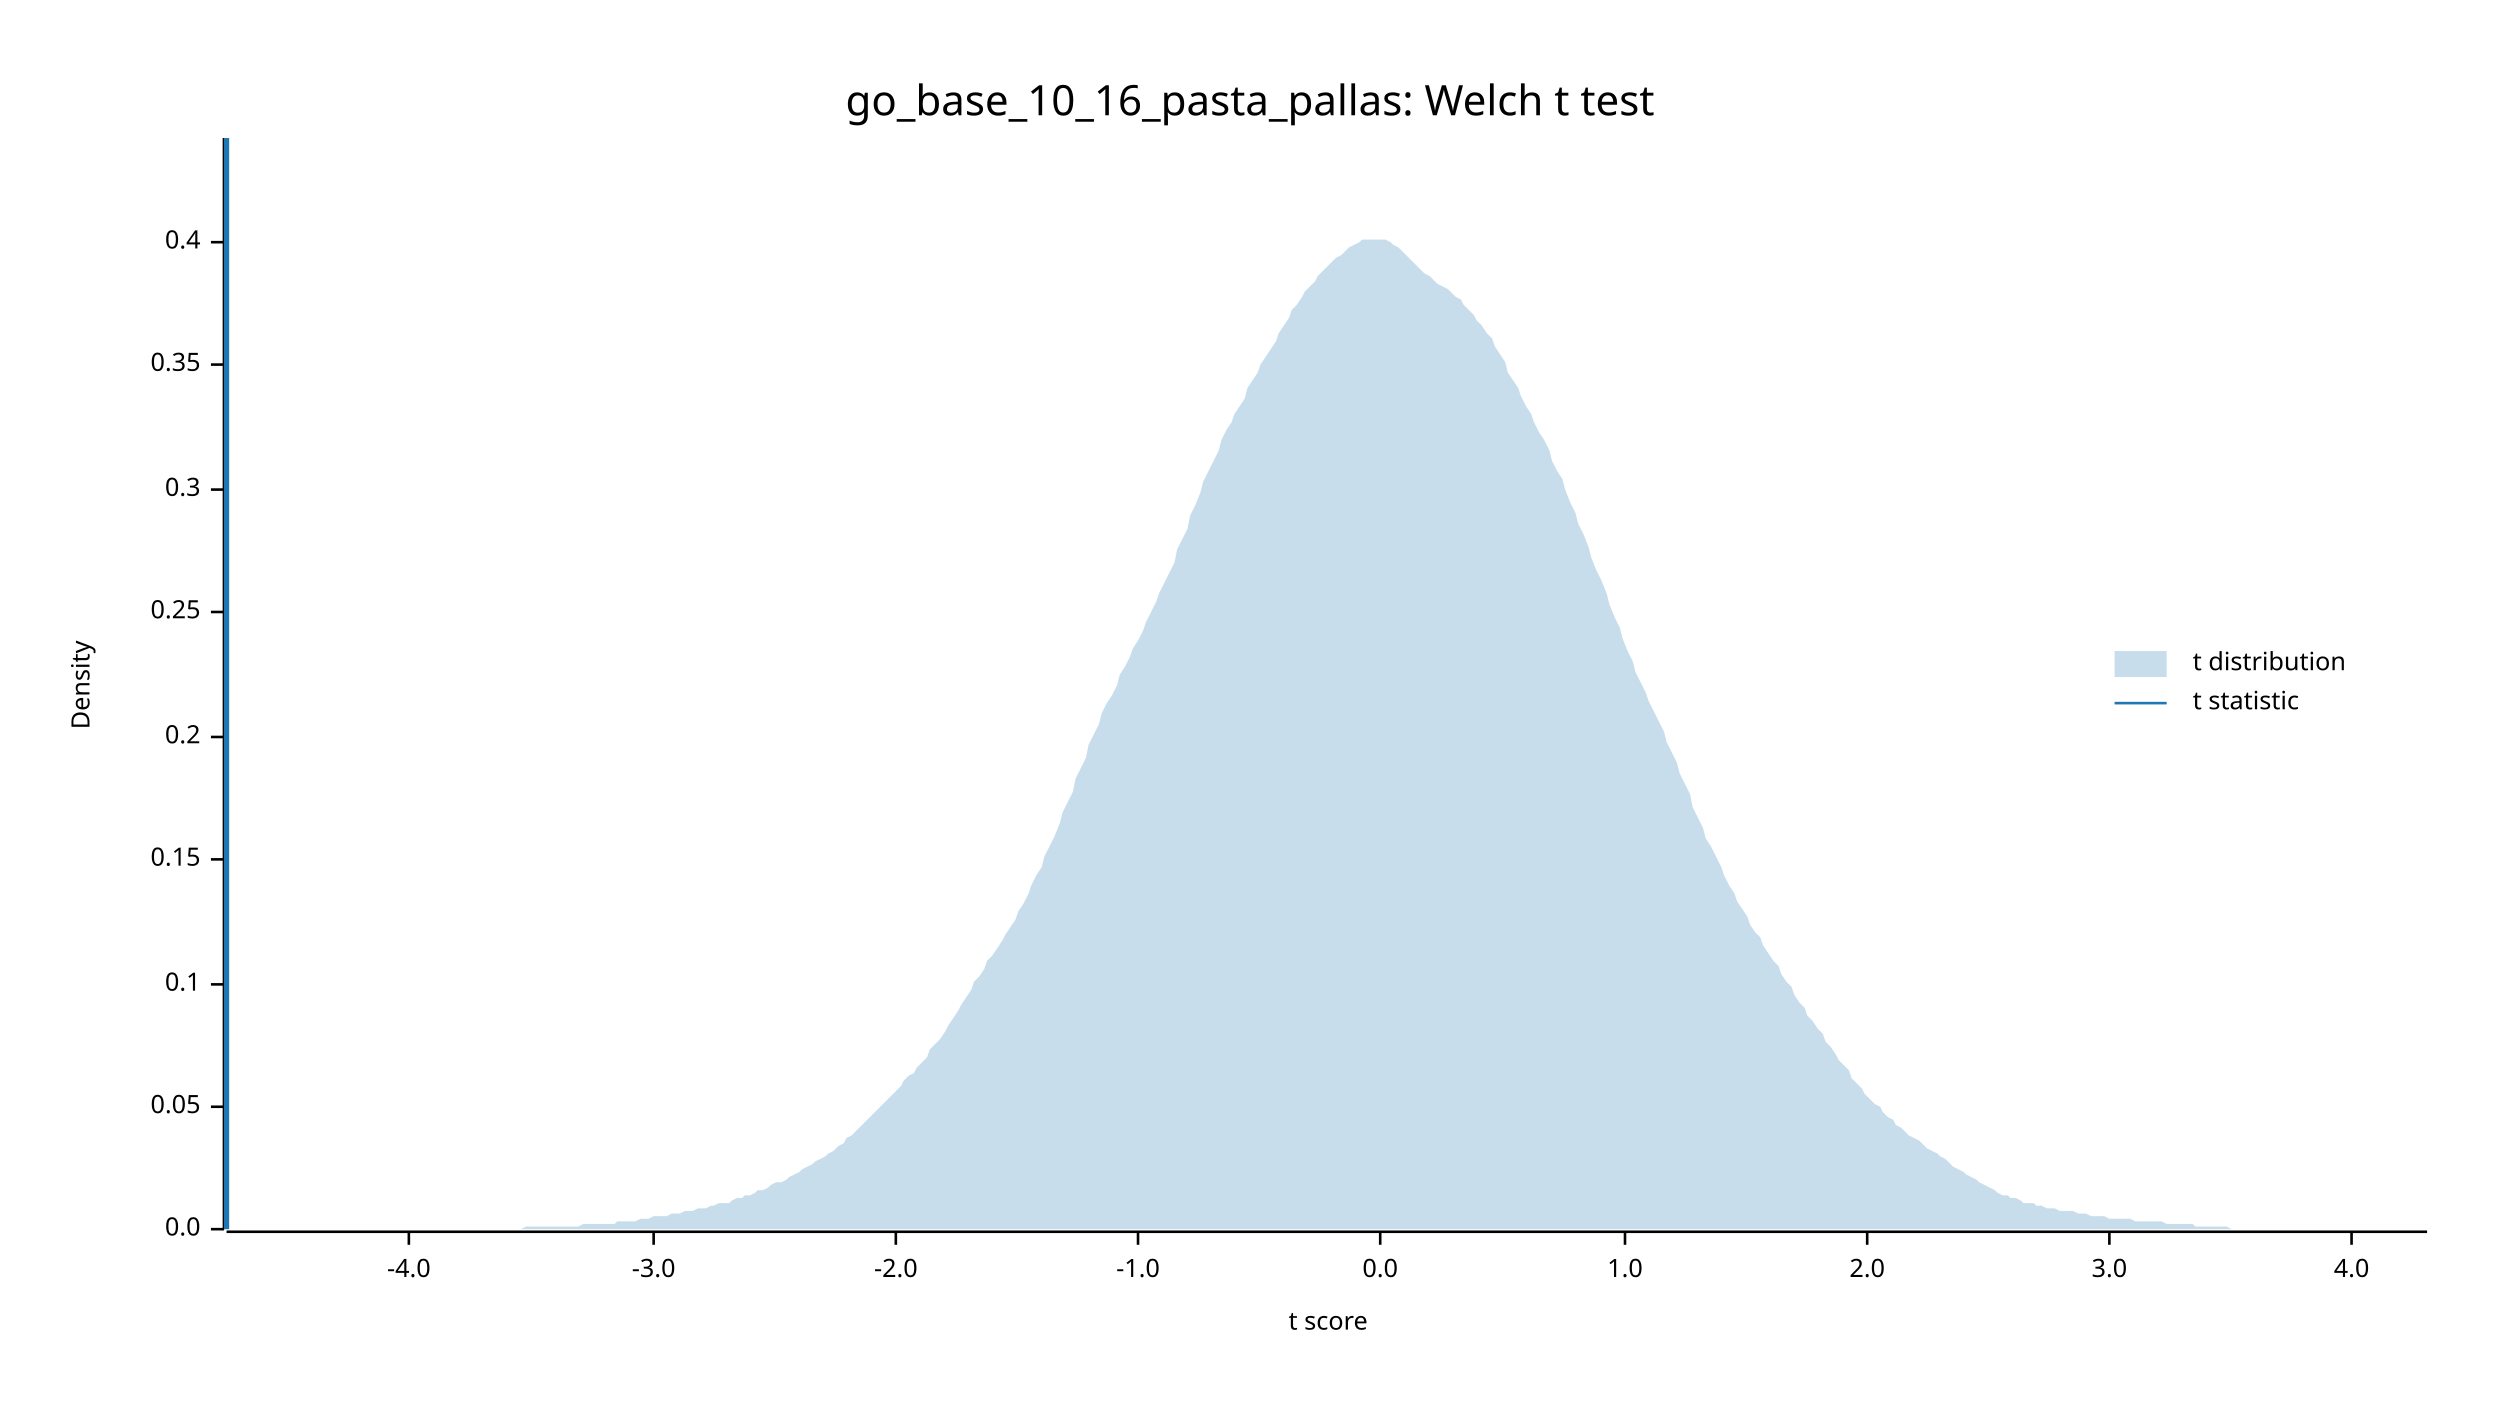
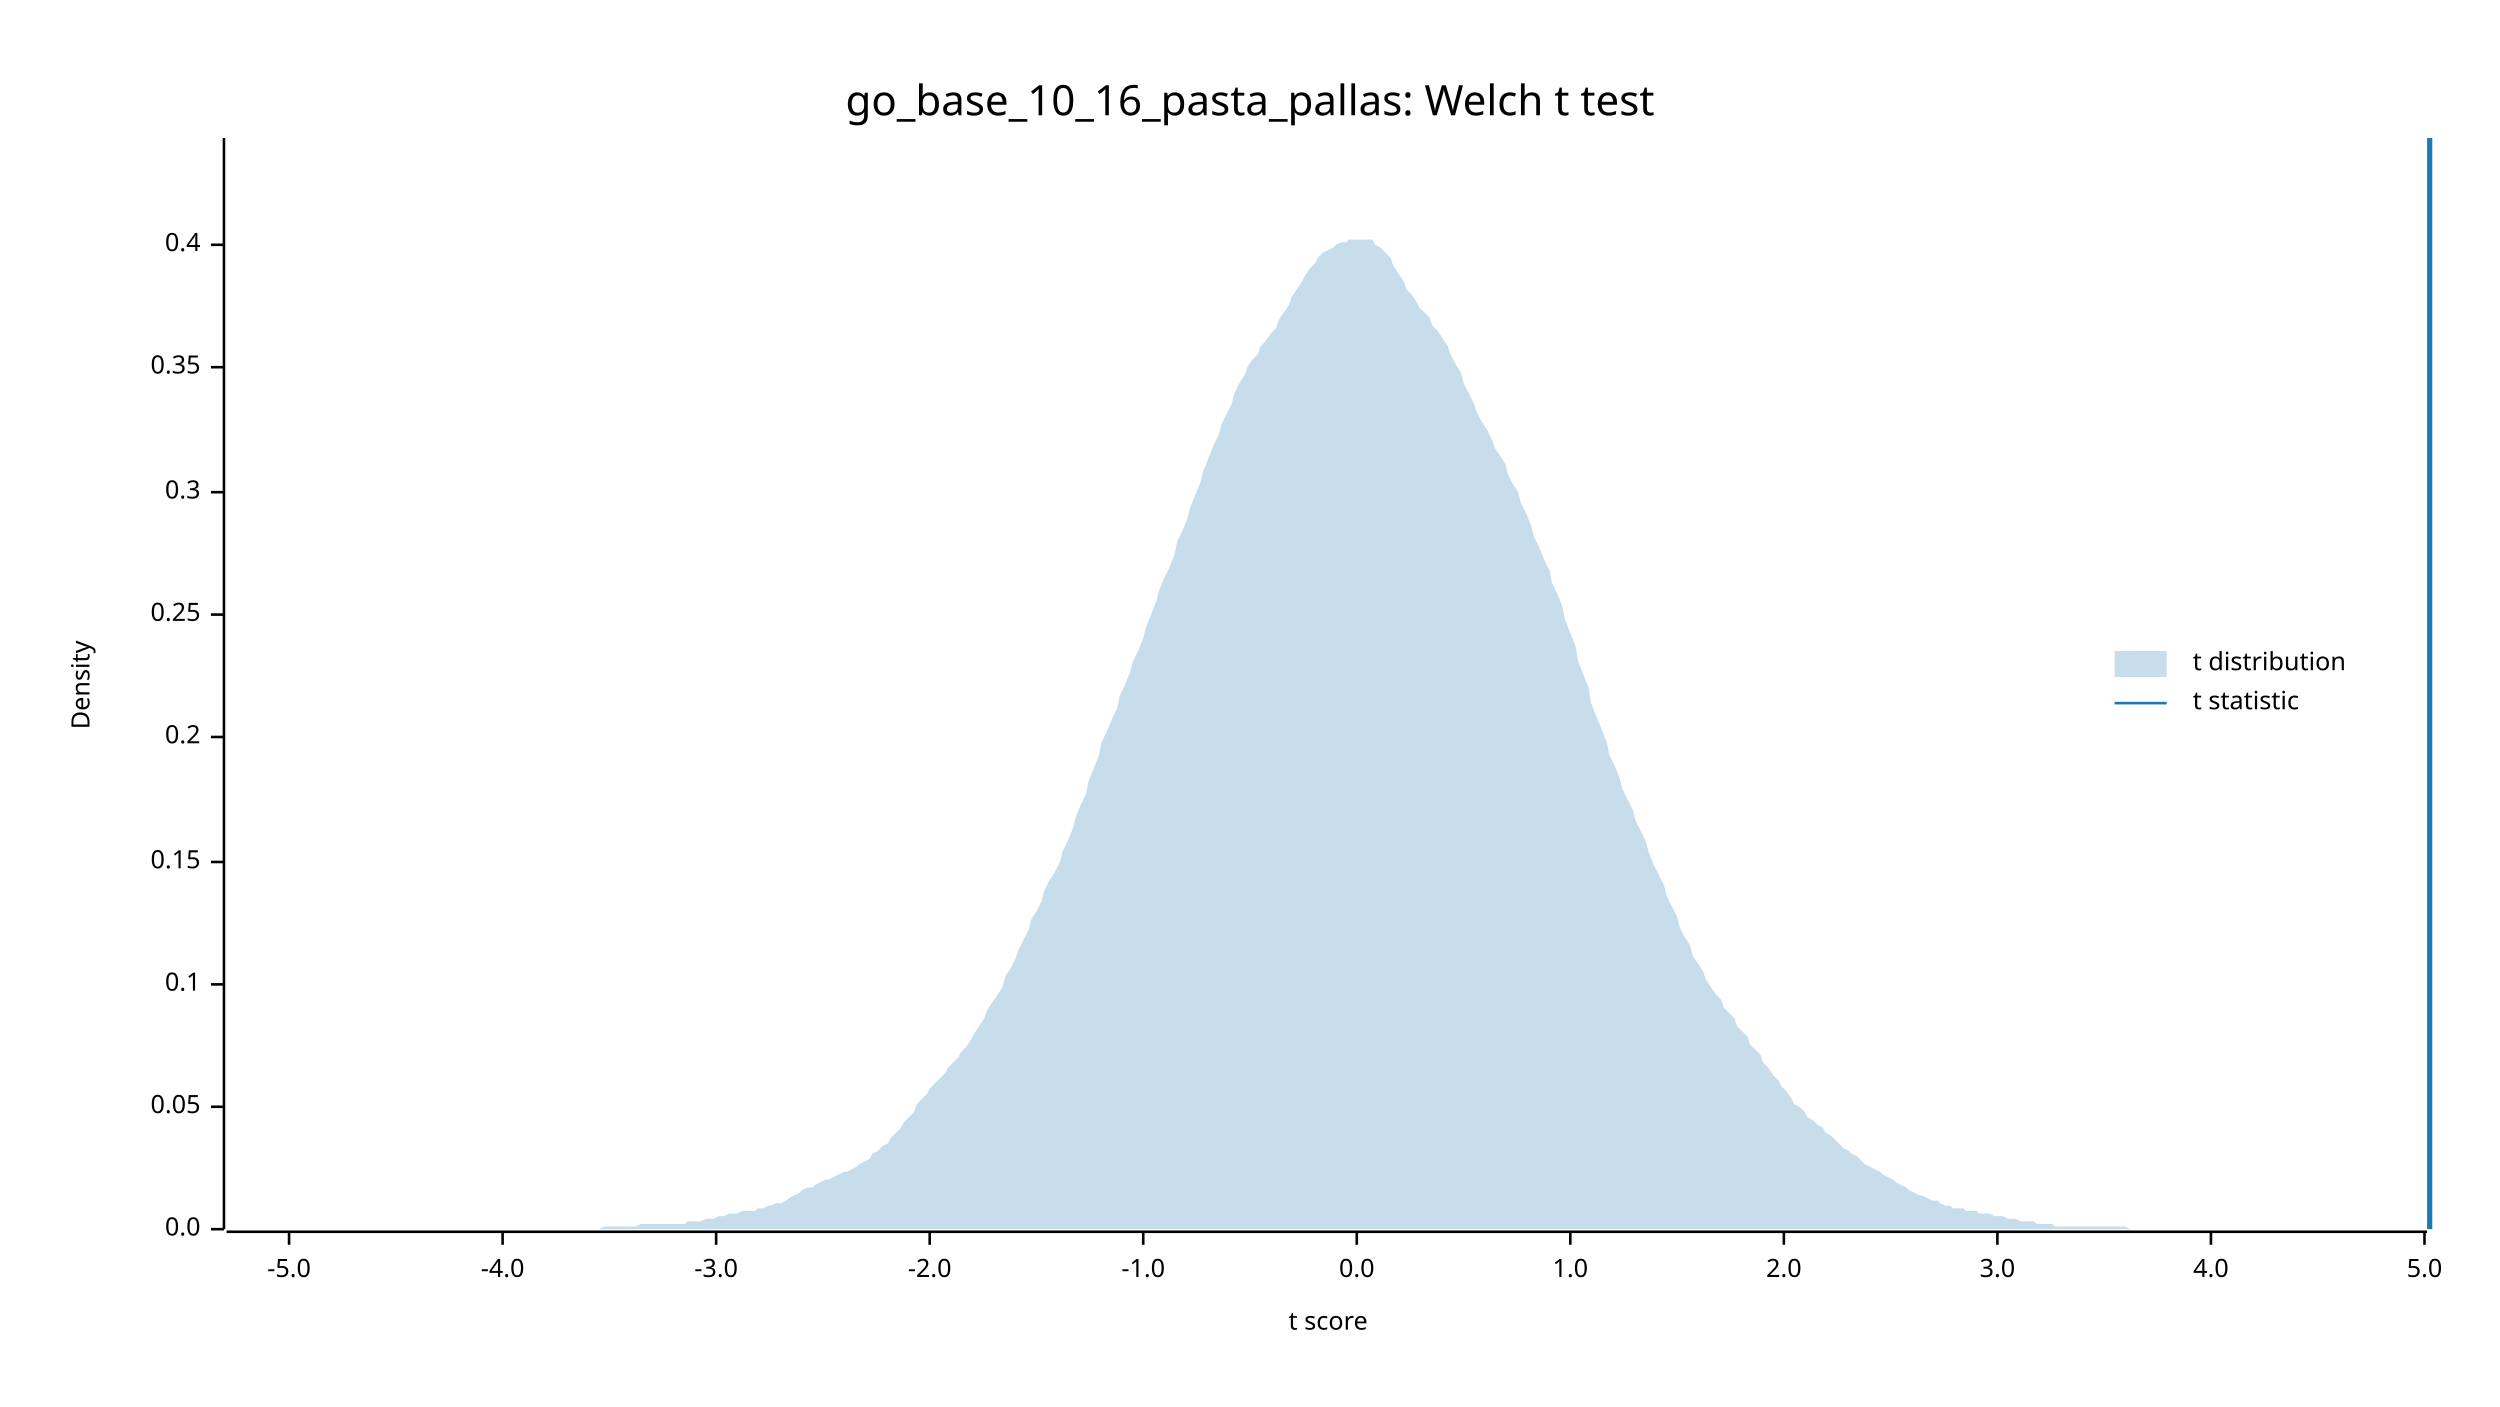
<svg xmlns="http://www.w3.org/2000/svg" width="960" height="540" viewBox="0 0 960 540">
  <text x="480" y="32" dy="0.76em" text-anchor="middle" font-family="sans-serif" font-size="16.129" opacity="1" fill="#000000">
go_base_10_16_pasta_pallas: Welch t test
</text>
  <text x="27" y="263" dy="0.76em" text-anchor="middle" font-family="sans-serif" font-size="9.677" opacity="1" fill="#000000" transform="rotate(270, 27, 263)">
Density
</text>
  <text x="510" y="513" dy="-0.5ex" text-anchor="middle" font-family="sans-serif" font-size="9.677" opacity="1" fill="#000000">
t score
</text>
  <polyline fill="none" opacity="1" stroke="#000000" stroke-width="1" points="86,53 86,472 " />
  <text x="77" y="472" dy="0.5ex" text-anchor="end" font-family="sans-serif" font-size="9.677" opacity="1" fill="#000000">
0.0
</text>
  <polyline fill="none" opacity="1" stroke="#000000" stroke-width="1" points="81,472 86,472 " />
  <text x="77" y="425" dy="0.5ex" text-anchor="end" font-family="sans-serif" font-size="9.677" opacity="1" fill="#000000">
0.05
</text>
  <polyline fill="none" opacity="1" stroke="#000000" stroke-width="1" points="81,425 86,425 " />
  <text x="77" y="378" dy="0.5ex" text-anchor="end" font-family="sans-serif" font-size="9.677" opacity="1" fill="#000000">
0.1
</text>
  <polyline fill="none" opacity="1" stroke="#000000" stroke-width="1" points="81,378 86,378 " />
-   <text x="77" y="330" dy="0.5ex" text-anchor="end" font-family="sans-serif" font-size="9.677" opacity="1" fill="#000000">
+   <text x="77" y="331" dy="0.5ex" text-anchor="end" font-family="sans-serif" font-size="9.677" opacity="1" fill="#000000">
0.15
</text>
-   <polyline fill="none" opacity="1" stroke="#000000" stroke-width="1" points="81,330 86,330 " />
+   <polyline fill="none" opacity="1" stroke="#000000" stroke-width="1" points="81,331 86,331 " />
  <text x="77" y="283" dy="0.5ex" text-anchor="end" font-family="sans-serif" font-size="9.677" opacity="1" fill="#000000">
0.2
</text>
  <polyline fill="none" opacity="1" stroke="#000000" stroke-width="1" points="81,283 86,283 " />
-   <text x="77" y="235" dy="0.5ex" text-anchor="end" font-family="sans-serif" font-size="9.677" opacity="1" fill="#000000">
+   <text x="77" y="236" dy="0.5ex" text-anchor="end" font-family="sans-serif" font-size="9.677" opacity="1" fill="#000000">
0.25
</text>
-   <polyline fill="none" opacity="1" stroke="#000000" stroke-width="1" points="81,235 86,235 " />
-   <text x="77" y="188" dy="0.5ex" text-anchor="end" font-family="sans-serif" font-size="9.677" opacity="1" fill="#000000">
+   <polyline fill="none" opacity="1" stroke="#000000" stroke-width="1" points="81,236 86,236 " />
+   <text x="77" y="189" dy="0.5ex" text-anchor="end" font-family="sans-serif" font-size="9.677" opacity="1" fill="#000000">
0.3
</text>
-   <polyline fill="none" opacity="1" stroke="#000000" stroke-width="1" points="81,188 86,188 " />
-   <text x="77" y="140" dy="0.5ex" text-anchor="end" font-family="sans-serif" font-size="9.677" opacity="1" fill="#000000">
+   <polyline fill="none" opacity="1" stroke="#000000" stroke-width="1" points="81,189 86,189 " />
+   <text x="77" y="141" dy="0.5ex" text-anchor="end" font-family="sans-serif" font-size="9.677" opacity="1" fill="#000000">
0.35
</text>
-   <polyline fill="none" opacity="1" stroke="#000000" stroke-width="1" points="81,140 86,140 " />
-   <text x="77" y="93" dy="0.5ex" text-anchor="end" font-family="sans-serif" font-size="9.677" opacity="1" fill="#000000">
+   <polyline fill="none" opacity="1" stroke="#000000" stroke-width="1" points="81,141 86,141 " />
+   <text x="77" y="94" dy="0.5ex" text-anchor="end" font-family="sans-serif" font-size="9.677" opacity="1" fill="#000000">
0.4
</text>
-   <polyline fill="none" opacity="1" stroke="#000000" stroke-width="1" points="81,93 86,93 " />
+   <polyline fill="none" opacity="1" stroke="#000000" stroke-width="1" points="81,94 86,94 " />
  <polyline fill="none" opacity="1" stroke="#000000" stroke-width="1" points="87,473 932,473 " />
-   <text x="157" y="483" dy="0.76em" text-anchor="middle" font-family="sans-serif" font-size="9.677" opacity="1" fill="#000000">
+   <text x="111" y="483" dy="0.76em" text-anchor="middle" font-family="sans-serif" font-size="9.677" opacity="1" fill="#000000">
+ -5.0
+ </text>
+   <polyline fill="none" opacity="1" stroke="#000000" stroke-width="1" points="111,473 111,478 " />
+   <text x="193" y="483" dy="0.76em" text-anchor="middle" font-family="sans-serif" font-size="9.677" opacity="1" fill="#000000">
-4.0
</text>
-   <polyline fill="none" opacity="1" stroke="#000000" stroke-width="1" points="157,473 157,478 " />
-   <text x="251" y="483" dy="0.76em" text-anchor="middle" font-family="sans-serif" font-size="9.677" opacity="1" fill="#000000">
+   <polyline fill="none" opacity="1" stroke="#000000" stroke-width="1" points="193,473 193,478 " />
+   <text x="275" y="483" dy="0.76em" text-anchor="middle" font-family="sans-serif" font-size="9.677" opacity="1" fill="#000000">
-3.0
</text>
-   <polyline fill="none" opacity="1" stroke="#000000" stroke-width="1" points="251,473 251,478 " />
-   <text x="344" y="483" dy="0.76em" text-anchor="middle" font-family="sans-serif" font-size="9.677" opacity="1" fill="#000000">
+   <polyline fill="none" opacity="1" stroke="#000000" stroke-width="1" points="275,473 275,478 " />
+   <text x="357" y="483" dy="0.76em" text-anchor="middle" font-family="sans-serif" font-size="9.677" opacity="1" fill="#000000">
-2.0
</text>
-   <polyline fill="none" opacity="1" stroke="#000000" stroke-width="1" points="344,473 344,478 " />
-   <text x="437" y="483" dy="0.76em" text-anchor="middle" font-family="sans-serif" font-size="9.677" opacity="1" fill="#000000">
+   <polyline fill="none" opacity="1" stroke="#000000" stroke-width="1" points="357,473 357,478 " />
+   <text x="439" y="483" dy="0.76em" text-anchor="middle" font-family="sans-serif" font-size="9.677" opacity="1" fill="#000000">
-1.0
</text>
-   <polyline fill="none" opacity="1" stroke="#000000" stroke-width="1" points="437,473 437,478 " />
-   <text x="530" y="483" dy="0.76em" text-anchor="middle" font-family="sans-serif" font-size="9.677" opacity="1" fill="#000000">
+   <polyline fill="none" opacity="1" stroke="#000000" stroke-width="1" points="439,473 439,478 " />
+   <text x="521" y="483" dy="0.76em" text-anchor="middle" font-family="sans-serif" font-size="9.677" opacity="1" fill="#000000">
0.0
</text>
-   <polyline fill="none" opacity="1" stroke="#000000" stroke-width="1" points="530,473 530,478 " />
-   <text x="624" y="483" dy="0.76em" text-anchor="middle" font-family="sans-serif" font-size="9.677" opacity="1" fill="#000000">
+   <polyline fill="none" opacity="1" stroke="#000000" stroke-width="1" points="521,473 521,478 " />
+   <text x="603" y="483" dy="0.76em" text-anchor="middle" font-family="sans-serif" font-size="9.677" opacity="1" fill="#000000">
1.0
</text>
-   <polyline fill="none" opacity="1" stroke="#000000" stroke-width="1" points="624,473 624,478 " />
-   <text x="717" y="483" dy="0.76em" text-anchor="middle" font-family="sans-serif" font-size="9.677" opacity="1" fill="#000000">
+   <polyline fill="none" opacity="1" stroke="#000000" stroke-width="1" points="603,473 603,478 " />
+   <text x="685" y="483" dy="0.76em" text-anchor="middle" font-family="sans-serif" font-size="9.677" opacity="1" fill="#000000">
2.0
</text>
-   <polyline fill="none" opacity="1" stroke="#000000" stroke-width="1" points="717,473 717,478 " />
-   <text x="810" y="483" dy="0.76em" text-anchor="middle" font-family="sans-serif" font-size="9.677" opacity="1" fill="#000000">
+   <polyline fill="none" opacity="1" stroke="#000000" stroke-width="1" points="685,473 685,478 " />
+   <text x="767" y="483" dy="0.76em" text-anchor="middle" font-family="sans-serif" font-size="9.677" opacity="1" fill="#000000">
3.0
</text>
-   <polyline fill="none" opacity="1" stroke="#000000" stroke-width="1" points="810,473 810,478 " />
-   <text x="903" y="483" dy="0.76em" text-anchor="middle" font-family="sans-serif" font-size="9.677" opacity="1" fill="#000000">
+   <polyline fill="none" opacity="1" stroke="#000000" stroke-width="1" points="767,473 767,478 " />
+   <text x="849" y="483" dy="0.76em" text-anchor="middle" font-family="sans-serif" font-size="9.677" opacity="1" fill="#000000">
4.0
</text>
-   <polyline fill="none" opacity="1" stroke="#000000" stroke-width="1" points="903,473 903,478 " />
-   <polygon opacity="0.25" fill="#1F78B4" points="87,472 88,472 90,472 92,472 93,472 95,472 97,472 98,472 100,472 102,472 103,472 105,472 107,472 109,472 110,472 112,472 114,472 115,472 117,472 119,472 120,472 122,472 124,472 125,472 127,472 129,472 131,472 132,472 134,472 136,472 137,472 139,472 141,472 142,472 144,472 146,472 147,472 149,472 151,472 153,472 154,472 156,472 158,472 159,472 161,472 163,472 164,472 166,472 168,472 169,472 171,472 173,472 175,472 176,472 178,472 180,472 181,472 183,472 185,472 186,472 188,472 190,472 191,472 193,472 195,472 197,472 198,472 200,472 202,471 203,471 205,471 207,471 208,471 210,471 212,471 214,471 215,471 217,471 219,471 220,471 222,471 224,470 225,470 227,470 229,470 230,470 232,470 234,470 236,470 237,469 239,469 241,469 242,469 244,469 246,468 247,468 249,468 251,467 252,467 254,467 256,467 258,466 259,466 261,466 263,465 264,465 266,465 268,464 269,464 271,464 273,463 274,463 276,462 278,462 280,462 281,461 283,460 285,460 286,459 288,459 290,458 291,457 293,457 295,456 296,455 298,454 300,454 302,453 303,452 305,451 307,450 308,449 310,448 312,447 313,446 315,445 317,444 318,443 320,442 322,440 324,439 325,437 327,436 329,434 330,433 332,431 334,429 335,428 337,426 339,424 341,422 342,421 344,419 346,417 347,415 349,413 351,412 352,410 354,408 356,406 357,403 359,401 361,399 363,396 364,394 366,391 368,388 369,386 371,383 373,380 374,377 376,375 378,372 379,369 381,367 383,364 385,361 386,359 388,356 390,353 391,350 393,347 395,343 396,340 398,336 400,333 401,329 403,325 405,321 407,316 408,312 410,308 412,304 413,299 415,295 417,291 418,286 420,282 422,278 423,274 425,270 427,267 429,263 430,259 432,256 434,252 435,249 437,246 439,242 440,239 442,235 444,231 445,228 447,224 449,220 451,216 452,211 454,207 456,203 457,198 459,194 461,189 462,185 464,181 466,177 468,173 469,169 471,165 473,162 474,159 476,156 478,153 479,149 481,146 483,143 484,140 486,137 488,134 490,131 491,128 493,125 495,122 496,119 498,117 500,114 501,112 503,110 505,108 506,106 508,104 510,102 512,100 513,99 515,98 517,96 518,95 520,94 522,93 523,92 525,92 527,92 528,92 530,92 532,92 534,93 535,94 537,95 539,97 540,98 542,100 544,102 545,103 547,105 549,106 550,107 552,109 554,110 556,111 557,112 559,114 561,115 562,117 564,119 566,121 567,123 569,125 571,128 573,130 574,133 576,136 578,139 579,143 581,146 583,149 584,152 586,156 588,159 589,162 591,166 593,169 595,173 596,177 598,181 600,184 601,188 603,193 605,197 606,201 608,205 610,210 611,214 613,219 615,223 617,228 618,232 620,237 622,241 623,245 625,250 627,254 628,258 630,262 632,266 633,269 635,273 637,277 639,281 640,285 642,289 644,293 645,297 647,301 649,305 650,310 652,314 654,318 655,322 657,325 659,329 661,333 662,336 664,340 666,343 667,346 669,349 671,352 672,355 674,358 676,360 677,363 679,366 681,369 683,371 684,374 686,377 688,379 689,382 691,385 693,387 694,390 696,392 698,395 700,397 701,400 703,402 705,405 706,407 708,409 710,411 711,414 713,416 715,418 716,420 718,422 720,424 722,425 723,427 725,429 727,430 728,432 730,433 732,435 733,436 735,437 737,438 738,439 740,441 742,442 744,443 745,444 747,445 749,447 750,448 752,449 754,450 755,451 757,452 759,453 760,454 762,455 764,456 766,457 767,458 769,459 771,459 772,460 774,460 776,461 777,462 779,462 781,462 782,463 784,463 786,464 788,464 789,464 791,465 793,465 794,465 796,465 798,466 799,466 801,466 803,467 804,467 806,467 808,467 810,468 811,468 813,468 815,468 816,468 818,468 820,469 821,469 823,469 825,469 827,469 828,469 830,469 832,470 833,470 835,470 837,470 838,470 840,470 842,470 843,471 845,471 847,471 849,471 850,471 852,471 854,471 855,471 857,472 859,472 860,472 862,472 864,472 865,472 867,472 869,472 871,472 872,472 874,472 876,472 877,472 879,472 881,472 882,472 884,472 886,472 887,472 889,472 891,472 893,472 894,472 896,472 898,472 899,472 901,472 903,472 904,472 906,472 908,472 909,472 911,472 913,472 915,472 916,472 918,472 920,472 921,472 923,472 925,472 926,472 928,472 930,472 932,472 932,472 87,472 " />
-   <polyline fill="none" opacity="1" stroke="#1F78B4" stroke-width="2" points="87,472 87,53 " />
+   <polyline fill="none" opacity="1" stroke="#000000" stroke-width="1" points="849,473 849,478 " />
+   <text x="931" y="483" dy="0.76em" text-anchor="middle" font-family="sans-serif" font-size="9.677" opacity="1" fill="#000000">
+ 5.0
+ </text>
+   <polyline fill="none" opacity="1" stroke="#000000" stroke-width="1" points="931,473 931,478 " />
+   <polygon opacity="0.25" fill="#1F78B4" points="87,472 88,472 90,472 92,472 93,472 95,472 97,472 98,472 100,472 102,472 103,472 105,472 107,472 109,472 110,472 112,472 114,472 115,472 117,472 119,472 120,472 122,472 124,472 125,472 127,472 129,472 131,472 132,472 134,472 136,472 137,472 139,472 141,472 142,472 144,472 146,472 147,472 149,472 151,472 153,472 154,472 156,472 158,472 159,472 161,472 163,472 164,472 166,472 168,472 169,472 171,472 173,472 175,472 176,472 178,472 180,472 181,472 183,472 185,472 186,472 188,472 190,472 191,472 193,472 195,472 197,472 198,472 200,472 202,472 203,472 205,472 207,472 208,472 210,472 212,472 214,472 215,472 217,472 219,472 220,472 222,472 224,472 225,472 227,472 229,472 230,472 232,471 234,471 236,471 237,471 239,471 241,471 242,471 244,471 246,470 247,470 249,470 251,470 252,470 254,470 256,470 258,470 259,470 261,470 263,470 264,469 266,469 268,469 269,469 271,468 273,468 274,468 276,467 278,467 280,466 281,466 283,466 285,465 286,465 288,465 290,465 291,464 293,464 295,463 296,463 298,462 300,462 302,461 303,460 305,459 307,458 308,457 310,456 312,456 313,455 315,454 317,453 318,453 320,452 322,451 324,450 325,450 327,449 329,448 330,447 332,446 334,445 335,443 337,442 339,440 341,439 342,437 344,435 346,433 347,431 349,429 351,427 352,424 354,422 356,420 357,418 359,416 361,414 363,412 364,410 366,408 368,406 369,404 371,402 373,399 374,397 376,394 378,391 379,388 381,385 383,382 385,379 386,375 388,372 390,368 391,365 393,361 395,357 396,353 398,350 400,346 401,342 403,338 405,335 407,331 408,327 410,323 412,318 413,314 415,309 417,305 418,300 420,295 422,290 423,285 425,281 427,276 429,272 430,267 432,263 434,258 435,254 437,250 439,245 440,241 442,236 444,231 445,227 447,222 449,218 451,213 452,208 454,204 456,199 457,195 459,190 461,185 462,181 464,176 466,171 468,167 469,163 471,159 473,155 474,151 476,147 478,144 479,141 481,138 483,136 484,133 486,131 488,128 490,126 491,123 493,120 495,117 496,114 498,111 500,108 501,106 503,103 505,101 506,99 508,97 510,96 512,95 513,94 515,93 517,93 518,92 520,92 522,92 523,92 525,92 527,92 528,94 530,95 532,97 534,99 535,102 537,105 539,108 540,111 542,113 544,116 545,118 547,120 549,122 550,125 552,127 554,130 556,133 557,136 559,140 561,143 562,147 564,151 566,155 567,158 569,162 571,165 573,169 574,172 576,175 578,178 579,182 581,186 583,189 584,193 586,197 588,202 589,206 591,210 593,215 595,219 596,224 598,228 600,233 601,238 603,243 605,248 606,254 608,259 610,264 611,270 613,275 615,280 617,285 618,290 620,294 622,299 623,303 625,307 627,311 628,315 630,319 632,323 633,327 635,332 637,336 639,340 640,344 642,348 644,352 645,356 647,360 649,363 650,367 652,370 654,373 655,376 657,379 659,382 661,384 662,387 664,389 666,391 667,394 669,396 671,398 672,401 674,403 676,405 677,408 679,410 681,413 683,415 684,417 686,419 688,422 689,424 691,425 693,427 694,429 696,430 698,432 700,433 701,435 703,436 705,438 706,439 708,441 710,442 711,443 713,444 715,446 716,447 718,448 720,449 722,450 723,451 725,452 727,453 728,454 730,455 732,456 733,457 735,458 737,459 738,459 740,460 742,461 744,461 745,462 747,463 749,463 750,464 752,464 754,464 755,465 757,465 759,465 760,466 762,466 764,466 766,467 767,467 769,467 771,468 772,468 774,468 776,469 777,469 779,469 781,469 782,470 784,470 786,470 788,470 789,471 791,471 793,471 794,471 796,471 798,471 799,471 801,471 803,471 804,471 806,471 808,471 810,471 811,471 813,471 815,471 816,471 818,472 820,472 821,472 823,472 825,472 827,472 828,472 830,472 832,472 833,472 835,472 837,472 838,472 840,472 842,472 843,472 845,472 847,472 849,472 850,472 852,472 854,472 855,472 857,472 859,472 860,472 862,472 864,472 865,472 867,472 869,472 871,472 872,472 874,472 876,472 877,472 879,472 881,472 882,472 884,472 886,472 887,472 889,472 891,472 893,472 894,472 896,472 898,472 899,472 901,472 903,472 904,472 906,472 908,472 909,472 911,472 913,472 915,472 916,472 918,472 920,472 921,472 923,472 925,472 926,472 928,472 930,472 932,472 932,472 87,472 " />
+   <polyline fill="none" opacity="1" stroke="#1F78B4" stroke-width="2" points="933,472 933,53 " />
  <text x="842" y="250" dy="0.76em" text-anchor="start" font-family="sans-serif" font-size="9.677" opacity="1" fill="#000000">
t distribution
</text>
  <text x="842" y="265" dy="0.76em" text-anchor="start" font-family="sans-serif" font-size="9.677" opacity="1" fill="#000000">
t statistic
</text>
  <rect x="812" y="250" width="20" height="10" opacity="0.25" fill="#1F78B4" stroke="none" />
  <polyline fill="none" opacity="1" stroke="#1F78B4" stroke-width="1" points="812,270 832,270 " />
</svg>
